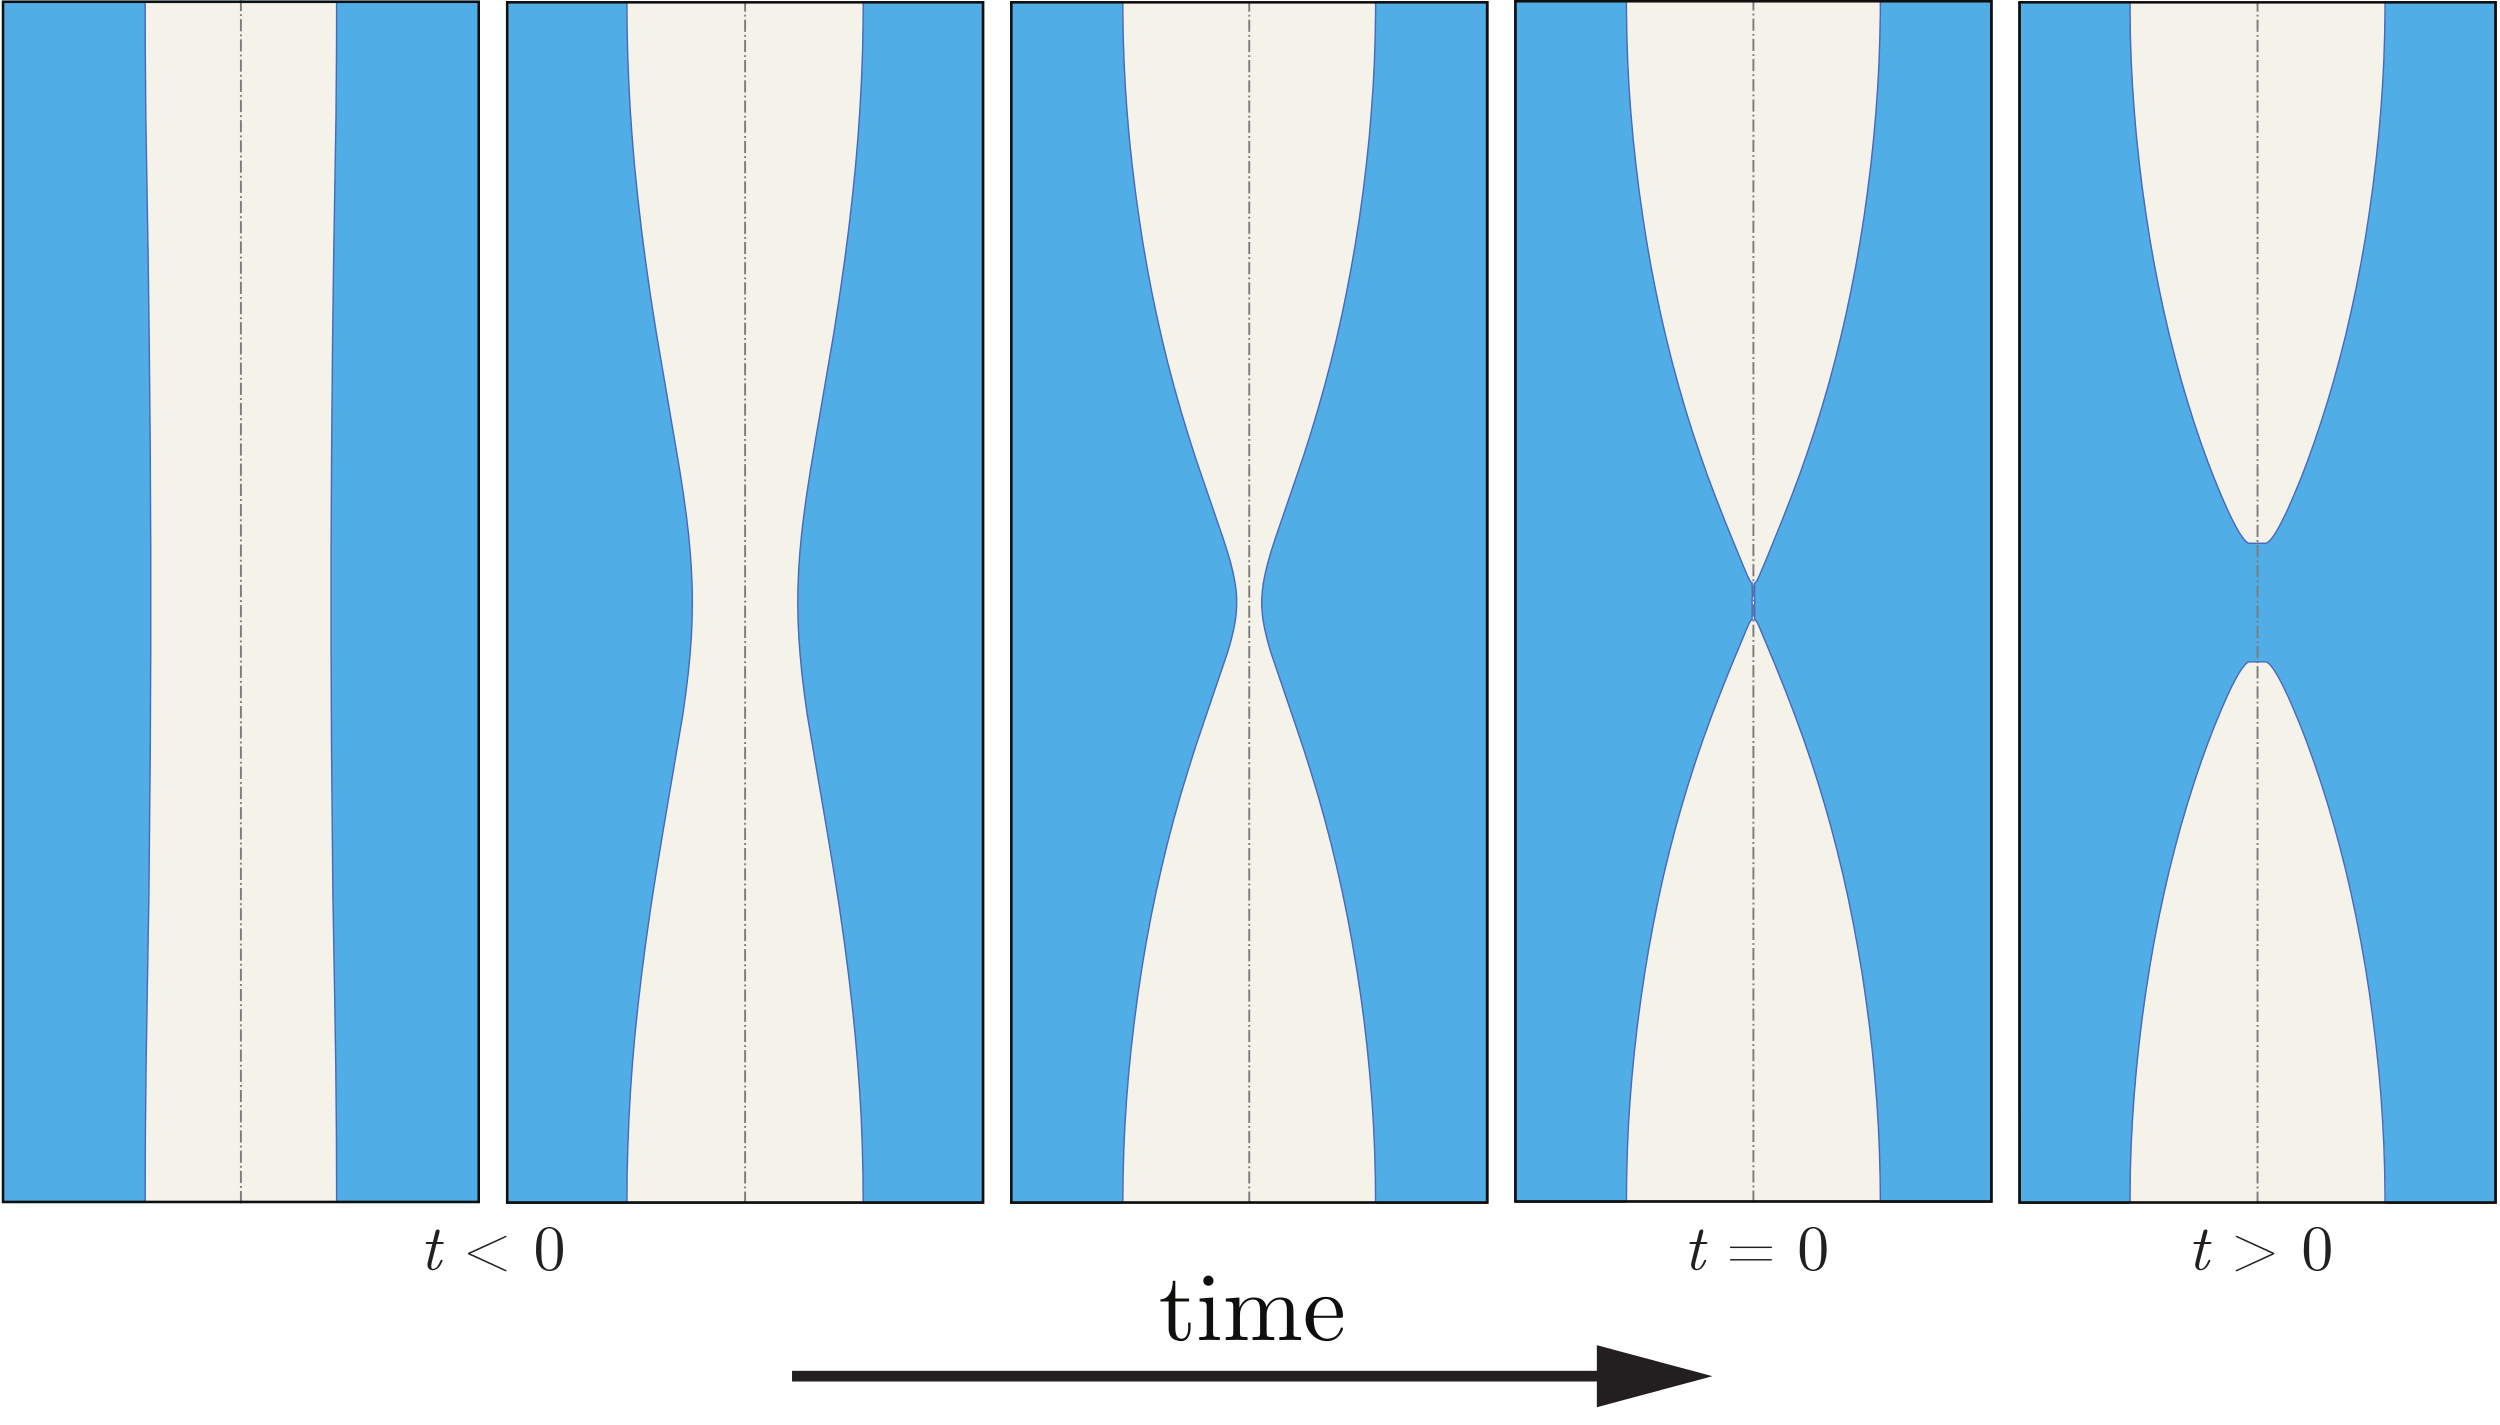
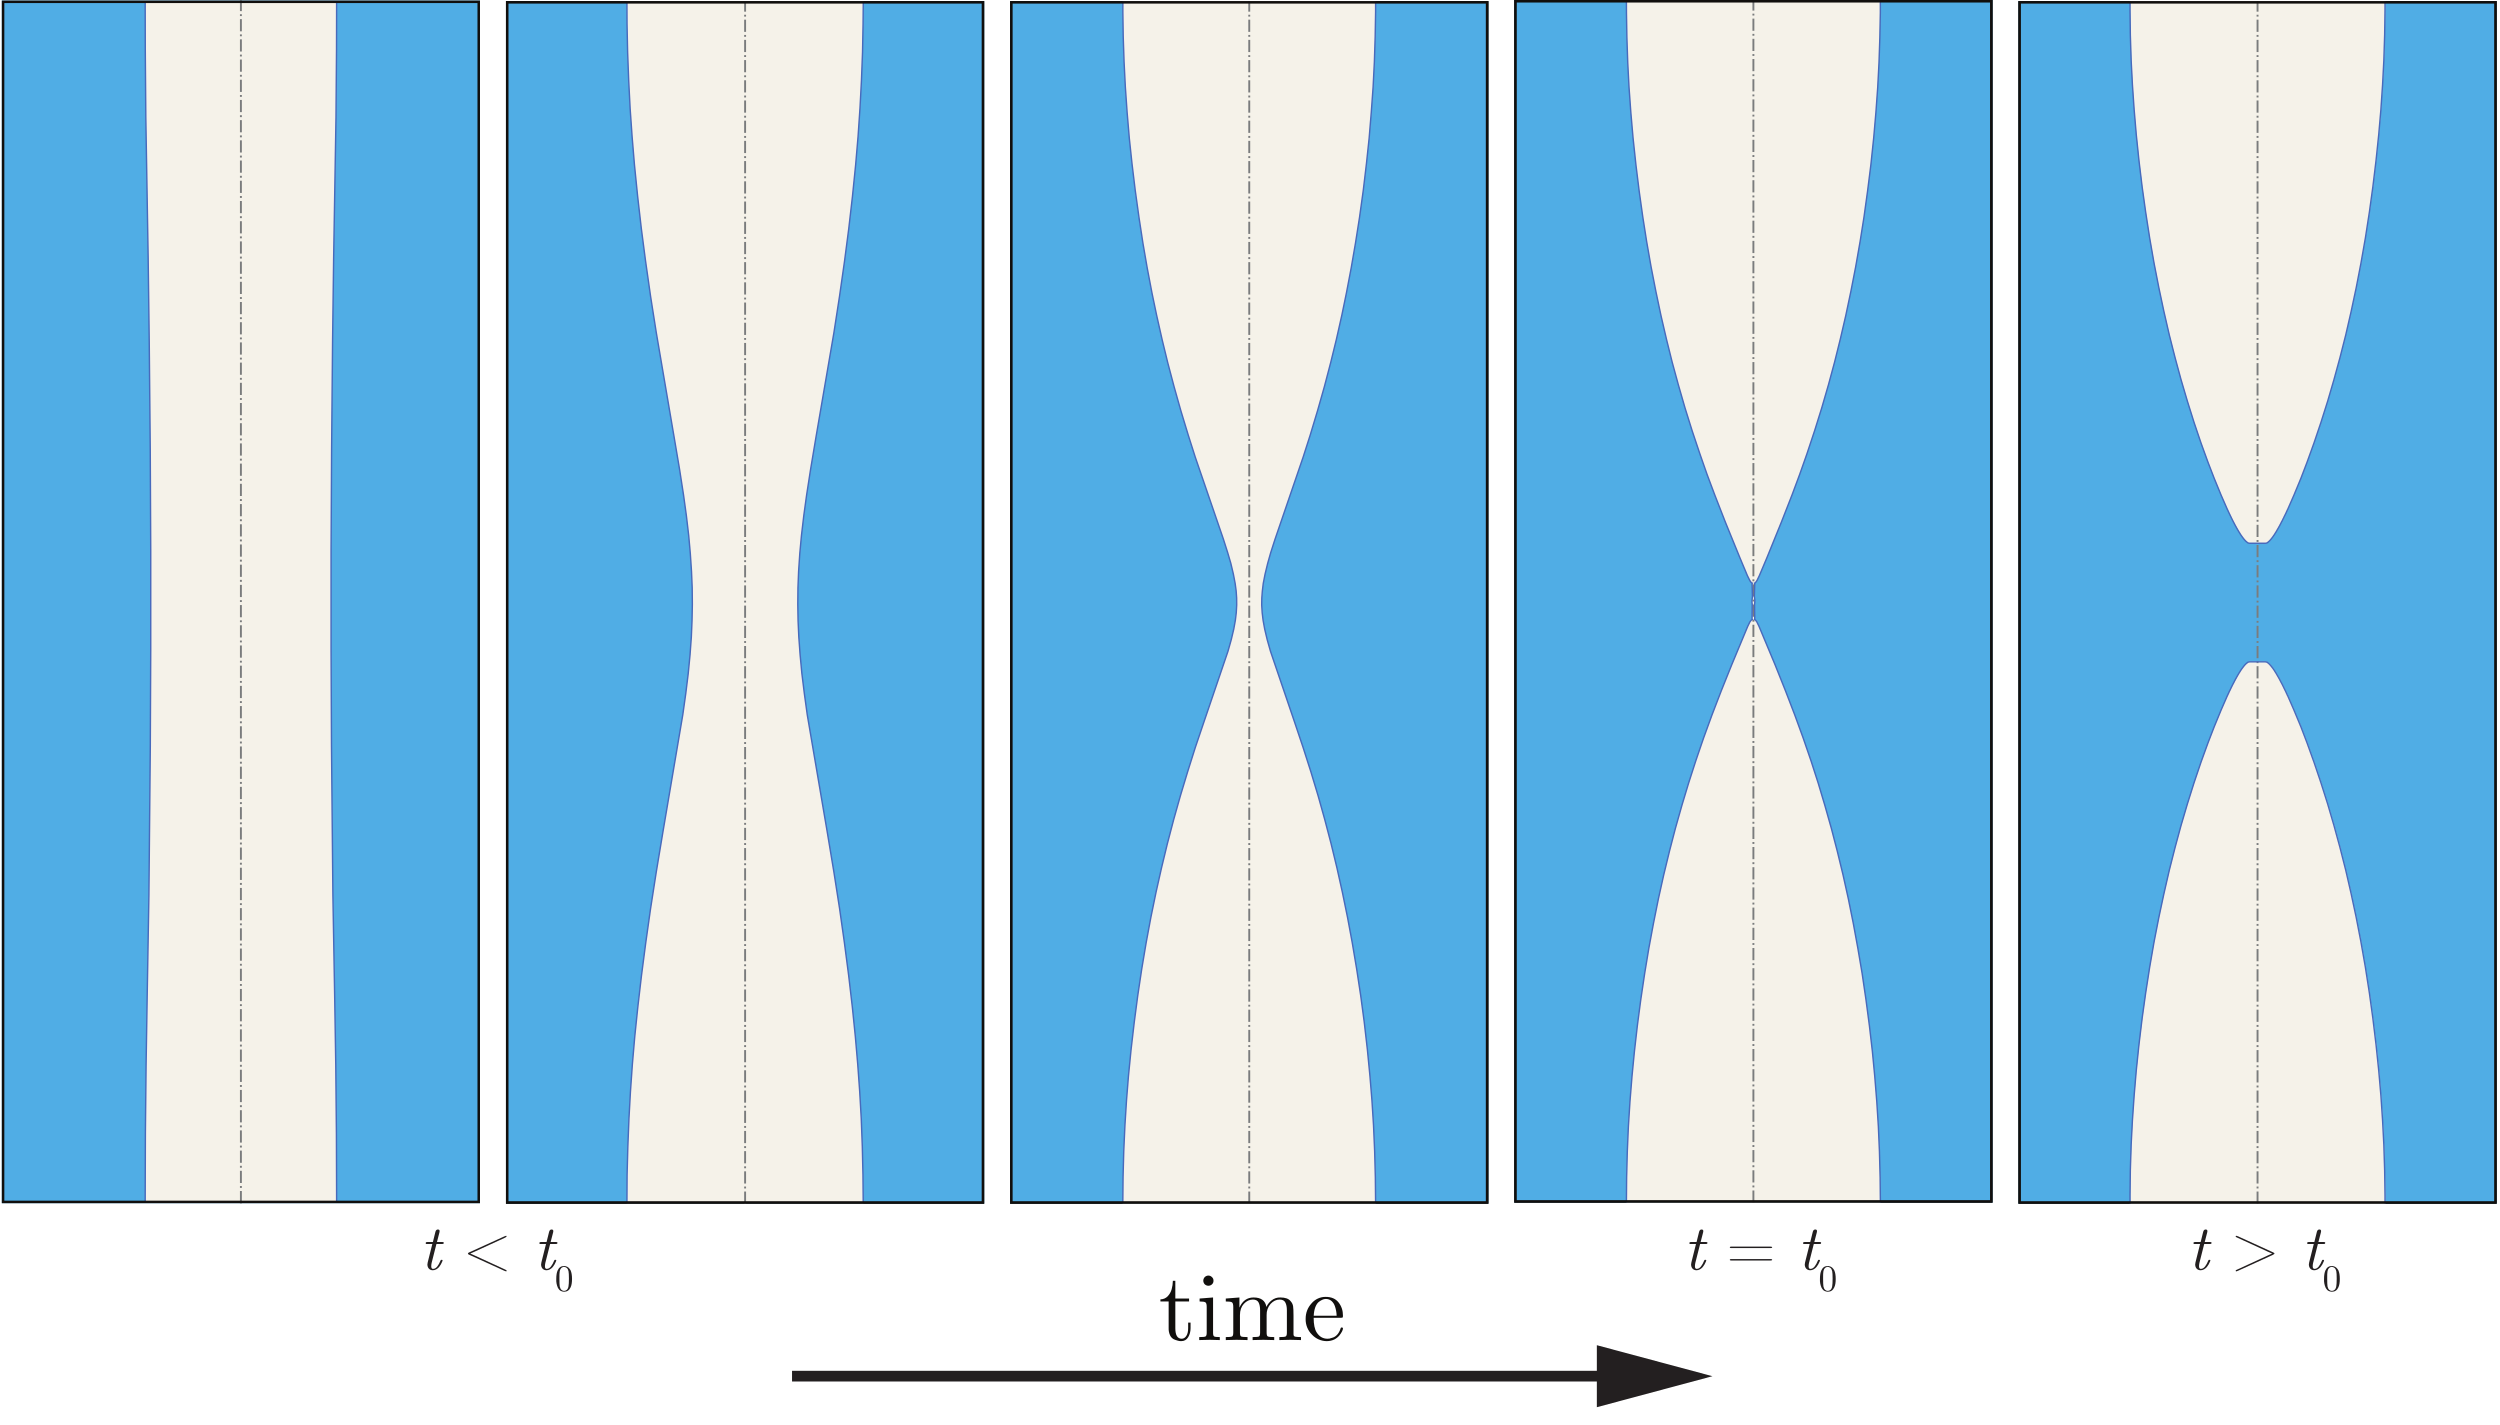
<svg xmlns="http://www.w3.org/2000/svg" xmlns:xlink="http://www.w3.org/1999/xlink" width="623.62" height="355.28" viewBox="0 0 467.72 266.46">
  <defs>
    <clipPath id="a">
      <path d="M44 .1h2v225h-2Zm0 0" />
    </clipPath>
    <clipPath id="b">
      <path d="M.34 0H90v226H.34Zm0 0" />
    </clipPath>
    <clipPath id="c">
      <path d="M44 .1h2v225h-2Zm0 0" />
    </clipPath>
    <clipPath id="d">
      <path d="M.34.1H89.8v225H.34Zm0 0" />
    </clipPath>
    <clipPath id="e">
      <path d="M94.66.2h89.47v225H94.66Zm0 0" />
    </clipPath>
    <clipPath id="f">
      <path d="M94.66.2h89.47v225H94.66Zm0 0" />
    </clipPath>
    <clipPath id="g">
      <path d="M377 0h90.1v226H377Zm0 0" />
    </clipPath>
    <clipPath id="h">
      <path d="M377.62.2h89.48v225h-89.48Zm0 0" />
    </clipPath>
    <clipPath id="i">
      <path d="M377.62.2h89.48v225h-89.48Zm0 0" />
    </clipPath>
    <clipPath id="j">
      <path d="M283.3 0h89.48v225H283.3Zm0 0" />
    </clipPath>
    <clipPath id="k">
      <path d="M327 0h2v225h-2Zm0 0" />
    </clipPath>
    <clipPath id="l">
      <path d="M328 0h24v225h-24Zm0 0" />
    </clipPath>
    <clipPath id="m">
      <path d="M304 0h24v225h-24Zm0 0" />
    </clipPath>
    <clipPath id="n">
      <path d="M283.3 0h89.48v225H283.3Zm0 0" />
    </clipPath>
    <clipPath id="o">
      <path d="M188.98.2h89.48v225h-89.48Zm0 0" />
    </clipPath>
    <clipPath id="p">
      <path d="M188.98.2h89.48v225h-89.48Zm0 0" />
    </clipPath>
    <path id="q" d="M.34-7.22v-.39q.83-.03 1.38-.6.54-.6.73-1.32.2-.73.22-1.56h.46v3.32H5.7v.55H3.13v5.02q0 1.95 1.2 1.95.51 0 .86-.53t.34-1.49v-1h.45v1.04q0 .96-.45 1.7T4.2.2q-.33 0-.65-.1a4 4 0 0 1-.74-.27 1.6 1.6 0 0 1-.68-.75 3 3 0 0 1-.25-1.31v-4.99Zm0 0" />
    <path id="r" d="M.6 0v-.56q.95 0 1.17-.11Q2-.8 2-1.37v-4.85q0-.66-.23-.83t-1.1-.17v-.55l2.52-.2v6.61q0 .55.19.67.18.13 1.07.13V0L2.58-.05zm.76-11.1q0-.37.26-.67a1 1 0 0 1 .68-.3q.4 0 .68.29.3.26.29.69 0 .41-.29.67a1 1 0 0 1-.67.26 1 1 0 0 1-.68-.28 1 1 0 0 1-.27-.67m0 0" />
    <path id="s" d="M.58 0v-.56q.95 0 1.17-.11.23-.12.23-.7V-6.2q0-.67-.23-.85T.58-7.22v-.55l2.55-.2v1.9q.84-1.9 2.65-1.9 2.1 0 2.4 1.77.31-.7.96-1.22a2.5 2.5 0 0 1 1.66-.55q1.35 0 1.89.67.4.44.48.96.08.5.08 1.8v3.45q0 .38.3.45t1.1.08V0l-2-.05L10.6 0v-.56q.95 0 1.17-.11.24-.12.24-.7v-4.2q0-.92-.29-1.46-.27-.54-1.06-.55-.94 0-1.69.8a3 3 0 0 0-.75 2.1v3.3q0 .6.22.7.23.12 1.2.12V0L7.61-.05 5.6 0v-.56q.96 0 1.18-.11Q7-.8 7-1.37v-4.2q0-.92-.28-1.46t-1.06-.55q-.95 0-1.7.8-.72.78-.73 2.1v3.3q0 .6.22.7.22.12 1.2.12V0L2.6-.05zm0 0" />
    <path id="t" d="M.5-3.97q0-1.68 1.1-2.89a3.4 3.4 0 0 1 2.65-1.22q1.59 0 2.4 1.03.84 1.05.83 2.5 0 .3-.07.33-.07.05-.38.05H2q0 1.84.55 2.72.75 1.2 2.03 1.2.18 0 .39-.03l.64-.19q.44-.15.81-.56t.6-1.08q.04-.25.23-.25.24 0 .23.22 0 .16-.17.52-.17.34-.5.76a3 3 0 0 1-.95.75q-.62.3-1.4.31A3.8 3.8 0 0 1 1.7-1 4 4 0 0 1 .5-3.97m1.52-.58H6.3a6 6 0 0 0-.33-1.8q-.2-.58-.63-.96a1.6 1.6 0 0 0-1.7-.24q-.31.13-.69.42-.37.3-.64.97-.25.68-.3 1.61m0 0" />
    <path id="u" d="M1.1-4.94q0-.15.07-.18l.25-.04h1.02l.47-1.9q.12-.44.46-.44.33 0 .33.31l-.04.25-.46 1.78h.97l.16.02.1.03q.04.01.04.1 0 .15-.08.2l-.26.03H3.1l-.9 3.55q-.07.35-.07.6 0 .5.33.5.45 0 .8-.45.35-.46.57-1.03.06-.15.1-.19.03-.03.14-.03.18 0 .19.11l-.08.24a4 4 0 0 1-.58 1q-.2.24-.52.43-.31.18-.65.18-.45 0-.74-.3-.27-.3-.28-.78 0-.16.06-.4l.86-3.43H1.22l-.1-.05q-.03-.03-.03-.1m0 0" />
    <path id="v" d="M.69-1.81q0-.16.23-.16h7.35q.34 0 .34.14t-.33.14H1q-.31 0-.31-.12m0-2.35q0-.14.25-.14h7.31q.36 0 .36.14t-.3.14H.92q-.23 0-.23-.14m0 0" />
-     <path id="w" d="M.47-3.83q0-1.76.44-2.72Q1.53-7.96 3-7.97q.3 0 .63.1a2 2 0 0 1 .73.4q.42.32.67.84.47 1.02.47 2.8a7 7 0 0 1-.44 2.7Q4.42.27 2.98.27 2.44.27 1.9 0 1.36-.28 1-.95a6 6 0 0 1-.53-2.88m.98-.14q0 1.8.14 2.52.15.79.53 1.12.4.33.86.33.47 0 .88-.36.4-.36.52-1.14.14-.75.14-2.47 0-1.67-.13-2.34-.15-.77-.58-1.08-.4-.3-.83-.31-.15 0-.32.04-.17.05-.41.2-.24.12-.42.46-.2.33-.27.83-.1.64-.1 2.2m0 0" />
    <path id="y" d="M1.02-3q0-.09.18-.19l6.66-3.03q.23-.1.3-.1.1 0 .1.1T8-5.98L2.16-3.3l-.7.3.7.31L8 0q.27.12.27.23 0 .1-.11.11-.07 0-.3-.1L1.2-2.8q-.17-.07-.18-.2m0 0" />
    <path id="z" d="M1.02.23q0-.07.04-.12L1.3 0l5.84-2.69.7-.31q-.25-.09-.7-.3L1.3-5.98l-.08-.04-.08-.04-.06-.03-.05-.05-.01-.08q0-.1.14-.1.04 0 .3.1l6.63 3.03.04.03.04.04.06.03q.04 0 .04.04l.01.05q-.01.1-.34.27L1.45.23q-.24.1-.3.11-.13 0-.13-.1m0 0" />
+     <path id="w" d="M.27-2.23q0-1.04.26-1.6.36-.83 1.22-.83.17 0 .36.07.2.04.44.23.22.2.39.49.28.6.28 1.64 0 1.02-.27 1.57-.37.82-1.22.82A1.4 1.4 0 0 1 1.11 0Q.8-.17.59-.55a3.5 3.5 0 0 1-.32-1.68m.59-.08q0 1.05.06 1.47.09.45.33.65t.48.19q.29 0 .52-.2.24-.22.31-.67.08-.44.08-1.44 0-.99-.08-1.38-.1-.44-.34-.62a1 1 0 0 0-.49-.19l-.18.03-.24.11a1 1 0 0 0-.25.28q-.1.19-.15.47-.06.37-.05 1.3m0 0" />
  </defs>
  <g clip-path="url(#a)">
    <path fill="none" stroke="#7a7c7d" stroke-dasharray="2.282 .571 .356 .571" stroke-linejoin="round" stroke-miterlimit="10" stroke-width=".36" d="M45.07 225.1V.1" />
  </g>
  <g clip-path="url(#b)">
    <path fill="#50ade5" d="M.34 225.1H89.8V.1H.34Zm0 0" />
  </g>
  <path fill="#f5f2e9" d="m27.17.21.01 9 .1 12.75.45 26.34.2 15.63.18 20.22.1 18.9v18.45l-.09 18.02-.26 27.9-.33 19.34-.2 12.52-.13 12.75-.04 12.96h35.82l-.04-12.96-.12-12.75-.2-12.52-.33-19.34-.27-27.9-.08-18.02v-18.45l.1-18.9.18-20.22.2-15.63.44-26.34.1-12.75.02-9Zm0 0" />
  <path fill="none" stroke="#486abc" stroke-linejoin="round" stroke-miterlimit="10" stroke-width=".27" d="m27.16.21.02 9.01.1 12.74.44 26.34.2 15.63.19 20.22.09 18.9v18.45l-.08 18.02-.26 27.9-.33 19.34-.2 12.52-.13 12.75-.04 12.96m35.82 0-.04-12.96-.12-12.75-.2-12.52-.34-19.34-.26-27.9-.08-18.02v-18.45l.1-18.9.18-20.22.2-15.63.44-26.34.1-12.74.02-9" />
  <g clip-path="url(#c)">
    <path fill="none" stroke="#7a7c7d" stroke-dasharray="2.282 .571 .356 .571" stroke-linejoin="round" stroke-miterlimit="10" stroke-width=".36" d="M45.07 225.1V.1" />
  </g>
  <g clip-path="url(#d)">
    <path fill="none" stroke="#110f0d" stroke-miterlimit="10" stroke-width=".94" d="M.34.1H89.8v225H.34Zm0 0" />
  </g>
  <path fill="#50ade5" d="M94.66 225.2h89.47V.2H94.66Zm0 0" />
  <g clip-path="url(#e)">
    <path fill="none" stroke="#110f0d" stroke-miterlimit="10" stroke-width=".36" d="M94.66.2h89.47v225H94.66Zm0 0" />
  </g>
  <path fill="#f5f2e9" d="m117.29.31.02 4.17.11 5.28.2 5.27.27 5.27.37 5.28.45 5.27.6 5.94.67 5.93.8 6.15.94 6.6 1.06 6.8 3.31 19.34 1.04 6.15.75 4.84.53 3.86.44 3.76.3 3.36.22 3.3.13 3.07.03 3.08-.06 3.08-.13 3.07-.24 3.3-.34 3.51-.45 3.74-.57 4-3.68 21.7-1.28 7.7-1.06 6.8-.9 6.38-.8 6.15-.7 5.94-.56 5.49-.45 5.21-.36 5.12-.28 5.05-.21 5.27-.14 5.27-.03 5.28h44.21l-.04-5.28-.13-5.27-.2-5.27-.3-5.05-.36-5.12-.45-5.21-.56-5.5-.69-5.93-.8-6.15-.9-6.37-1.06-6.81-1.28-7.7-3.69-21.7-.57-4-.45-3.74-.34-3.51-.23-3.3-.14-3.07-.05-3.08.03-3.08.12-3.07.22-3.3.31-3.36.44-3.76.53-3.86.75-4.84 1.03-6.15 3.32-19.34 1.05-6.8.94-6.6.8-6.15.68-5.93.6-5.94.45-5.27.36-5.28.28-5.27.2-5.27.1-5.28.03-4.17Zm0 0" />
  <path fill="none" stroke="#7a7c7d" stroke-dasharray="2.282 .571 .356 .571" stroke-linejoin="round" stroke-miterlimit="10" stroke-width=".36" d="M139.4 225.2V.2" />
  <path fill="none" stroke="#486abc" stroke-linejoin="round" stroke-miterlimit="10" stroke-width=".27" d="m161.5 225.09-.05-5.27-.12-5.28-.2-5.27-.29-5.05-.37-5.12-.45-5.21-.56-5.5-.69-5.93-.8-6.15-.9-6.37-1.06-6.81-1.28-7.7-3.7-21.7-.55-4-.46-3.74-.33-3.51-.24-3.3-.14-3.07-.05-3.07.03-3.09.12-3.07.22-3.3.31-3.36.44-3.76.53-3.86.75-4.84 1.03-6.15 3.32-19.34 1.05-6.8.94-6.6.8-6.15.68-5.93.6-5.94.45-5.27.36-5.28.28-5.27.2-5.27.1-5.28.04-4.17m-44.22 224.78.03-5.27.14-5.28.21-5.27.28-5.05.36-5.12.45-5.21.57-5.5.69-5.93.8-6.15.9-6.37 1.06-6.81 1.28-7.7 3.68-21.7.56-4 .46-3.74.34-3.51.24-3.3.13-3.07.06-3.07-.03-3.09-.13-3.07-.22-3.3-.3-3.36-.44-3.76-.53-3.86-.75-4.84-1.04-6.15-3.3-19.34-1.07-6.8-.94-6.6-.8-6.15-.68-5.93-.6-5.94-.44-5.27-.37-5.28-.27-5.27-.2-5.27-.11-5.28-.02-4.17" />
  <g clip-path="url(#f)">
    <path fill="none" stroke="#110f0d" stroke-miterlimit="10" stroke-width=".94" d="M94.66.2h89.47v225H94.66Zm0 0" />
  </g>
  <g clip-path="url(#g)">
    <path fill="#50ade5" d="M377.63 225.2h89.47V.2h-89.48Zm0 0" />
  </g>
  <g clip-path="url(#h)">
    <path fill="none" stroke="#110f0d" stroke-miterlimit="10" stroke-width=".36" d="M377.62.2h89.48v225h-89.48Zm0 0" />
  </g>
  <path fill="#f5f2e9" d="m420.9 123.8-.23.05-.1.05-.1.08-.07.06-.06.04-.06.06-.22.21-.06.07-.04.05-.06.06-.04.06-.06.06-.04.06-.05.06-.05.07-.04.05-.06.08-.04.05-.05.08-.04.05-.04.05-.05.09-.04.06-.05.08-.04.05-.03.05-.06.1-.04.04-.04.08-.05.07-.03.05-.06.1-.03.05-.04.06-.04.08-.03.06-.05.08-.05.07-.03.05-.06.1-.02.05-.03.07-.06.1-.03.04-.04.08-.04.08-.04.06-.04.08-.04.07-.02.05-.05.09-.05.07-.1.22-.03.06-.05.1-.04.05-.02.06-.06.1-.03.07-.03.04-.05.1-.03.07-.08.16-.05.12-.06.1-.02.06-.23.44-.02.06-.05.1-.1.22-.04.08-.02.06-.04.08-.04.09-.03.06-.03.07-.07.15-.04.07-1.17 2.66-1.3 3.15-1.14 2.98-1.32 3.63-1.3 3.85-1.24 3.94-1.2 4.07-1.1 4.06-1.09 4.3-1.01 4.39-.94 4.4-.9 4.6-.82 4.73-.75 4.83-.65 4.73-.6 4.96-.51 4.81-.4 4.72-.32 4.62-.23 4.62-.16 4.72-.06 4.72v1.54h47.73v-1.54l-.07-4.72-.16-4.72-.23-4.62-.32-4.62-.4-4.72-.5-4.81-.6-4.96-.66-4.73-.76-4.83-.82-4.73-.9-4.6-.93-4.4-1.02-4.4-1.07-4.29-1.11-4.06-1.2-4.07-1.24-3.94-1.3-3.85-1.31-3.63-1.15-2.98-1.3-3.15-1.17-2.66-.04-.07-.02-.05-.04-.1-.04-.07-.03-.06-.04-.09-.04-.09-.03-.05-.03-.08-.1-.22-.05-.1-.03-.06-.03-.06-.18-.38-.04-.06-.04-.1-.03-.06-.03-.06-.08-.16-.03-.06-.06-.1-.02-.05-.04-.06-.04-.1-.07-.13-.05-.1-.03-.05-.11-.22-.04-.07-.05-.1-.02-.04-.04-.07-.05-.08-.03-.06-.05-.08-.04-.08-.02-.05-.06-.1-.07-.11-.05-.1-.03-.05-.04-.07-.05-.08-.03-.06-.04-.08-.04-.06-.04-.06-.05-.09-.04-.05-.04-.07-.05-.08-.03-.05-.06-.09-.03-.05-.04-.05-.05-.08-.04-.06-.05-.09-.04-.05-.04-.05-.05-.08-.04-.05-.06-.08-.04-.05-.05-.07-.05-.06-.04-.06-.06-.06-.05-.06-.05-.06-.05-.05-.05-.07-.22-.21-.06-.06-.05-.04-.08-.06-.11-.08-.1-.05-.23-.05ZM398.53.24v1.53l.07 4.73.15 4.73.24 4.6.3 4.62.42 4.73.5 4.8.6 4.98.65 4.72.75 4.84.83 4.72.89 4.6.94 4.41 1.02 4.4 1.08 4.27 1.1 4.07 1.2 4.06 1.24 3.95 1.3 3.86 1.32 3.62 1.15 2.98 1.29 3.15 1.17 2.66.03.07.04.06.04.09.03.08.03.05.04.1.04.07.03.06.03.08.1.22.05.1.03.05.22.45.03.06.05.1.03.07.1.21.04.06.05.1.03.06.02.06.06.1.03.06.03.05.05.1.06.12.05.1.03.06.04.06.05.1.03.05.04.08.07.13.05.09.04.06.03.07.05.09.03.06.03.05.06.1.03.05.04.06.05.1.03.04.05.08.04.07.03.06.05.09.04.06.04.05.04.09.05.05.05.08.03.06.04.06.05.08.04.05.06.08.03.06.04.06.06.07.04.06.05.08.04.04.06.08.04.05.05.05.05.08.05.05.05.06.1.12.06.06.05.05.12.1.06.06.05.05.07.05.06.04.06.04.1.05.23.05h2.96l.24-.05.1-.05.05-.04.06-.04.07-.05.05-.05.06-.06.06-.05.1-.1.06-.06.06-.06.05-.06.05-.06.05-.05.05-.08.05-.05.04-.05.05-.08.04-.04.06-.08.04-.06.06-.07.03-.06.04-.06.06-.08.03-.05.06-.08.03-.06.04-.06.05-.08.04-.05.05-.09.07-.11.06-.1.03-.05.04-.07.05-.08.03-.05.05-.09.07-.11.06-.1.02-.05.04-.06.05-.1.03-.06.04-.06.04-.1.04-.04.04-.08.04-.08.03-.06.05-.08.03-.07.03-.06.06-.1.03-.05.02-.06.05-.11.04-.06.03-.05.05-.1.03-.06.03-.05.06-.11.02-.06.08-.16.03-.05.03-.06.05-.1.03-.07.18-.38.04-.07.02-.05.05-.1.1-.22.04-.08.02-.06.04-.08.05-.09.02-.05.03-.08.05-.1.03-.05.03-.07 1.17-2.66 1.3-3.15 1.14-2.98 1.32-3.62 1.3-3.86 1.24-3.95 1.2-4.06 1.1-4.07 1.09-4.28 1.01-4.39.94-4.41.9-4.6.82-4.72.76-4.84.65-4.72.6-4.97.5-4.81.4-4.73.32-4.61.23-4.61.16-4.73.07-4.73V.24Zm0 0" />
  <path fill="none" stroke="#7a7c7d" stroke-dasharray="2.282 .571 .356 .571" stroke-linejoin="round" stroke-miterlimit="10" stroke-width=".36" d="M422.36 225.2V.2" />
  <path fill="none" stroke="#486abc" stroke-linejoin="round" stroke-miterlimit="10" stroke-width=".27" d="M398.5 225.2v-1.54l.06-4.72.15-4.73.24-4.61.32-4.62.4-4.72.5-4.8.6-4.98.66-4.73.75-4.82.82-4.73.9-4.6.94-4.4 1.01-4.4 1.09-4.29 1.1-4.06 1.2-4.07 1.24-3.94 1.3-3.85 1.32-3.64 1.15-2.98 1.29-3.13 1.17-2.68.04-.07.1-.22.02-.06.05-.08.04-.09.02-.06.14-.3.08-.14.03-.07.18-.38.03-.06.05-.1.03-.07.03-.05.08-.17.08-.16.03-.05.03-.06.05-.1.07-.12.04-.1.04-.05.1-.22.04-.07.05-.08.03-.06.04-.08.04-.08.03-.06.06-.08.03-.07.03-.05.05-.1.07-.11.05-.1.03-.05.04-.07.05-.08.03-.06.05-.08.04-.06.03-.06.06-.1.03-.04.05-.07.04-.08.04-.05.04-.09.05-.06.03-.05.06-.08.03-.06.06-.08.04-.06.04-.05.05-.08.04-.05.06-.07.04-.06.05-.06.04-.06.05-.06.05-.06.05-.06.05-.07.05-.05.06-.06.21-.22.07-.05.06-.05.07-.05.1-.09.1-.04.24-.05h2.96l.24.05.09.04.07.05.05.04.07.05.06.05.05.05.06.05.06.06.05.06.06.05.04.06.06.05.05.07.05.06.06.06.08.12.06.06.04.06.06.07.03.05.06.08.04.05.03.06.16.22.03.05.03.06.06.1.03.04.05.08.04.07.04.05.05.09.04.06.03.06.05.08.03.06.05.08.04.07.03.05.05.1.07.11.06.1.02.05.04.07.05.08.03.06.05.08.04.08.02.06.05.08.04.07.1.22.04.05.05.1.04.06.02.06.06.1.03.06.02.05.06.1.02.06.09.17.05.11.06.1.02.07.19.38.03.07.08.15.1.22.04.07.02.06.04.09.04.08.03.06.03.08.04.1.03.04.04.07 1.17 2.68 1.3 3.13 1.14 2.98 1.31 3.64 1.3 3.85 1.25 3.94 1.19 4.07 1.11 4.06 1.09 4.29 1.01 4.4.94 4.4.89 4.6.83 4.73.75 4.82.65 4.73.6 4.97.5 4.8.41 4.73.31 4.62.24 4.61.15 4.73.07 4.72v1.54M398.5.25V1.8l.06 4.73.15 4.73.24 4.6.32 4.62.4 4.72.5 4.81.6 4.97.66 4.73.75 4.84.82 4.71.9 4.6.94 4.42 1.01 4.39 1.09 4.28 1.1 4.06 1.2 4.07 1.24 3.95 1.3 3.85 1.32 3.63 1.15 2.98 1.29 3.14 1.17 2.67.04.07.02.05.05.1.03.08.02.05.05.09.04.08.02.06.04.08.15.31.03.06.03.07.18.37.03.07.05.1.03.06.03.05.08.17.19.38.03.05.08.16.07.12.05.1.02.06.04.06.05.1.03.05.04.07.04.09.03.05.06.09.03.06.03.06.05.09.03.07.04.04.05.1.07.12.05.09.03.06.05.07.04.07.03.05.06.1.03.05.05.06.04.08.04.06.04.08.05.06.03.06.06.08.03.04.06.09.08.11.05.08.04.05.06.08.04.05.05.07.04.06.05.05.05.07.05.05.05.07.05.05.06.06.05.06.06.06.05.05.05.05.07.05.06.05.07.06.05.04.06.04.09.05.24.04h2.96l.24-.04.09-.05.07-.04.05-.04.07-.06.11-.1.06-.05.06-.05.05-.06.06-.06.1-.11.05-.07.05-.05.06-.07.04-.05.04-.06.06-.07.04-.05.06-.08.03-.05.06-.08.04-.05.03-.06.06-.09.04-.04.06-.08.06-.12.06-.08.03-.06.05-.08.04-.06.04-.06.05-.09.04-.05.03-.07.05-.07.03-.06.05-.1.04-.05.03-.06.05-.1.04-.04.03-.07.06-.09.02-.06.04-.06.05-.1.03-.04.05-.09.04-.07.02-.06.05-.09.04-.06.03-.06.05-.1.06-.12.1-.21.07-.1.03-.06.02-.06.06-.1.02-.06.11-.22.03-.05.06-.11.02-.07.22-.44.03-.06.05-.1.1-.21.04-.08.02-.06.04-.08.04-.1.03-.04.03-.09.04-.09.03-.05.04-.07 1.17-2.67 1.3-3.14 1.14-2.98 1.31-3.63 1.3-3.85 1.25-3.95 1.19-4.07 1.11-4.06 1.09-4.28 1.01-4.4.94-4.4.89-4.6.83-4.72.75-4.84.65-4.73.6-4.97.5-4.8.41-4.73.31-4.62.24-4.6.15-4.73.07-4.73V.25" />
  <g clip-path="url(#i)">
    <path fill="none" stroke="#110f0d" stroke-miterlimit="10" stroke-width=".94" d="M377.62.2h89.48v225h-89.48Zm0 0" />
  </g>
  <path fill="#50ade5" d="M283.3 225h89.48V0H283.3Zm0 0" />
  <g clip-path="url(#j)">
    <path fill="none" stroke="#110f0d" stroke-miterlimit="10" stroke-width=".36" d="M283.3 0h89.48v225H283.3Zm0 0" />
  </g>
  <path fill="#f5f2e9" d="m304.28.06.01 2.3.08 4.62.17 4.72.24 4.62.34 4.72.4 4.72.54 5.06.62 4.94.67 4.84.73 4.61.83 4.73.89 4.6.96 4.51 1.02 4.4 1.06 4.29 1.15 4.22 1.26 4.34 1.34 4.29 1.45 4.36 1.33 3.8 1.43 3.84 2.02 5.13 2.7 6.64 1.41 3.34.43.89.16.25.22.24.12.01-.07.02.07 2.46-.07.66-.02.43.05.45-.03 2.78.06.02-.12.02-.1.1-.25.33-.4.81-3 7.2-1.96 4.88-1.72 4.51-1.57 4.28-1.47 4.3-1.34 4.16-1.26 4.18-1.2 4.28-1.12 4.27-1.06 4.41-1 4.5-.94 4.62-.86 4.63-.78 4.7-.72 4.85-.65 4.93-.55 4.84-.45 4.62-.38 4.72-.3 4.72-.2 4.62-.13 4.92-.04 4.64h47.51l-.04-4.64-.13-4.92-.2-4.62-.3-4.72-.38-4.72-.45-4.62-.55-4.84-.65-4.93-.72-4.84-.78-4.71-.86-4.63-.93-4.62-1-4.5-1.07-4.41-1.11-4.27-1.21-4.28-1.25-4.18-1.36-4.16-1.46-4.3-1.56-4.28-1.73-4.5-1.96-4.88-3-7.2-.41-.82-.23-.32-.12-.11-.11-.02.07-.02-.04-2.78.05-.45-.01-.43-.08-.66.07-2.46-.07-.02h.12l.22-.25.16-.25.43-.89 1.41-3.34 2.7-6.64 2.02-5.13 1.42-3.84 1.34-3.8 1.45-4.36 1.34-4.29 1.25-4.34 1.15-4.22 1.07-4.3 1.02-4.39.96-4.5.89-4.61.83-4.73.73-4.6.67-4.85.62-4.94.53-5.06.41-4.72.34-4.72.24-4.62.16-4.72.08-4.61.02-2.31Zm0 0" />
  <g clip-path="url(#k)">
    <path fill="none" stroke="#7a7c7d" stroke-dasharray="2.282 .571 .356 .571" stroke-linejoin="round" stroke-miterlimit="10" stroke-width=".36" d="M328.04 225V0" />
  </g>
  <g clip-path="url(#l)">
    <path fill="none" stroke="#486abc" stroke-linejoin="round" stroke-miterlimit="10" stroke-width=".27" d="m351.8 224.95-.05-4.64-.13-4.92-.2-4.62-.3-4.72-.38-4.72-.44-4.62-.56-4.84-.65-4.93-.71-4.84-.8-4.71-.85-4.63-.93-4.62-1-4.5-1.07-4.41-1.11-4.27-1.21-4.28-1.25-4.18-1.34-4.16-1.48-4.3-1.56-4.28-1.73-4.5-1.95-4.88-3.01-7.2-.4-.82-.23-.32-.12-.11-.12-.02.07-.02-.04-2.78.05-.45v-.43l-.08-.66.07-2.46-.07-.02h.12l.21-.25.17-.25.43-.89 1.41-3.34 2.7-6.64 2.01-5.13 1.43-3.84 1.34-3.8 1.45-4.36 1.34-4.29 1.26-4.34 1.14-4.22 1.07-4.3 1.02-4.39.95-4.5.9-4.61.83-4.73.73-4.6.67-4.85.62-4.94.53-5.06.41-4.72.34-4.72.24-4.61.16-4.73.09-4.61V.06" />
  </g>
  <g clip-path="url(#m)">
    <path fill="none" stroke="#486abc" stroke-linejoin="round" stroke-miterlimit="10" stroke-width=".27" d="m304.28 224.95.04-4.64.13-4.92.2-4.62.3-4.72.38-4.72.45-4.62.55-4.84.65-4.93.72-4.84.78-4.71.86-4.63.93-4.62 1-4.5 1.07-4.41 1.11-4.27 1.21-4.28 1.26-4.18 1.34-4.16 1.47-4.3 1.56-4.28 1.73-4.5 1.96-4.88 3-7.2.4-.82.24-.32.12-.11.11-.02-.06-.02.03-2.78-.05-.45.02-.43.07-.66-.07-2.46.06-.02h-.1l-.23-.25-.16-.25-.44-.89-1.4-3.34-2.71-6.64-2-5.13-1.44-3.84-1.33-3.8-1.46-4.36-1.34-4.29-1.25-4.34-1.15-4.22-1.07-4.3-1.02-4.39-.95-4.5-.9-4.61-.83-4.73-.72-4.6-.68-4.85-.61-4.94-.54-5.06-.41-4.72-.34-4.72-.24-4.61-.16-4.73-.08-4.61-.01-2.31" />
  </g>
  <g clip-path="url(#n)">
    <path fill="none" stroke="#110f0d" stroke-miterlimit="10" stroke-width=".94" d="M283.3 0h89.48v225H283.3Zm0 0" />
  </g>
  <path fill="#50ade5" d="M188.98 225.2h89.47V.2h-89.47Zm0 0" />
  <g clip-path="url(#o)">
    <path fill="none" stroke="#110f0d" stroke-miterlimit="10" stroke-width=".36" d="M188.98.2h89.47v225h-89.47Zm0 0" />
  </g>
  <path fill="#f5f2e9" d="M210.07.25v1.98l.07 4.62.15 4.72.25 4.73.32 4.72.42 4.84.49 4.72.6 5.05.7 5.05.75 4.83.8 4.63.9 4.72.85 4.07 1.04 4.6 1.05 4.3 1.18 4.49 1.27 4.5 1.38 4.56 1.32 4.16L227.55 97l1.32 3.85.81 2.55.58 1.98.5 2.02.32 1.74.18 1.41.1 1.31v1.33l-.07 1.42-.18 1.43-.3 1.65-.46 1.98-.62 2.2-4.46 13.07-1.65 4.92-1.42 4.49-1.38 4.54-1.23 4.4-1.18 4.5-1.1 4.5-1.03 4.62-.97 4.72-.88 4.73-.83 4.94-.74 4.94-.65 4.95-.6 5.16-.49 4.94-.36 4.51-.3 4.73-.22 4.82-.13 4.84-.05 4.94h47.3l-.04-4.94-.14-4.84-.21-4.82-.3-4.73-.37-4.5-.48-4.95-.6-5.16-.66-4.95-.74-4.94-.83-4.94-.88-4.73-.97-4.72-1.03-4.62-1.09-4.5-1.18-4.5-1.24-4.4-1.37-4.54-1.43-4.5-1.66-4.91-4.44-13.08-.62-2.19-.47-1.98-.3-1.65-.17-1.42-.08-1.43.01-1.33.1-1.3.18-1.42.32-1.74.5-2.02.56-1.98.82-2.55 1.32-3.85 3.94-11.47 1.32-4.16 1.38-4.55 1.28-4.51 1.18-4.5 1.04-4.28 1.04-4.61.85-4.07.9-4.72.8-4.63.75-4.83.7-5.05.6-5.05.5-4.72.42-4.84.32-4.72.24-4.73.15-4.72.08-4.62V.25Zm0 0" />
  <path fill="none" stroke="#7a7c7d" stroke-dasharray="2.282 .571 .356 .571" stroke-linejoin="round" stroke-miterlimit="10" stroke-width=".36" d="M233.72 225.2V.2" />
  <path fill="none" stroke="#486abc" stroke-linejoin="round" stroke-miterlimit="10" stroke-width=".27" d="m257.36 225.14-.05-4.94-.13-4.84-.21-4.82-.3-4.73-.37-4.5-.48-4.95-.59-5.16-.66-4.95-.75-4.94-.83-4.94-.88-4.73-.97-4.72-1.03-4.62-1.09-4.5-1.18-4.5-1.23-4.4-1.37-4.54-1.44-4.5-1.65-4.91-4.45-13.08-.62-2.19-.47-1.98-.3-1.65-.17-1.42-.09-1.43.02-1.32.1-1.32.17-1.41.34-1.74.49-2.02.56-1.98.82-2.55 1.32-3.85 3.93-11.48 1.33-4.15 1.37-4.55 1.28-4.51 1.18-4.5 1.05-4.28 1.04-4.61.84-4.07.9-4.72.8-4.63.76-4.83.7-5.05.6-5.05.5-4.72.4-4.84.34-4.72.24-4.73.15-4.72.08-4.62V.25m-47.3 224.89.05-4.94.13-4.84.22-4.82.3-4.73.36-4.5.49-4.95.6-5.16.65-4.95.74-4.94.83-4.94.88-4.73.97-4.72 1.04-4.62 1.09-4.5 1.18-4.5 1.24-4.4 1.37-4.54 1.42-4.5 1.66-4.91 4.45-13.08.62-2.19.47-1.98.3-1.65.17-1.42.08-1.43-.01-1.32-.09-1.32-.19-1.41-.33-1.74-.48-2.02-.58-1.98-.81-2.55-1.32-3.85-3.94-11.48-1.32-4.15-1.38-4.55-1.27-4.51-1.19-4.5-1.04-4.28-1.04-4.61-.85-4.07-.9-4.72-.8-4.63-.74-4.83-.7-5.05-.61-5.05-.5-4.72-.41-4.84-.33-4.72-.24-4.73-.16-4.72-.07-4.62V.25" />
  <g clip-path="url(#p)">
    <path fill="none" stroke="#110f0d" stroke-miterlimit="10" stroke-width=".94" d="M188.98.2h89.47v225h-89.47Zm0 0" />
  </g>
  <g fill="#110f0d">
    <use xlink:href="#q" x="216.76" y="250.71" />
    <use xlink:href="#r" x="223.76" y="250.71" />
    <use xlink:href="#s" x="228.75" y="250.71" />
    <use xlink:href="#t" x="243.77" y="250.71" />
  </g>
  <path fill="none" stroke="#231f20" stroke-miterlimit="10" stroke-width="2" d="M148.18 257.46H302.7" />
  <path fill="#231f20" d="m298.75 263.27 21.63-5.8-21.63-5.8Zm0 0" />
  <use xlink:href="#u" x="314.97" y="237.52" fill="#231f20" />
-   <g fill="#231f20">
-     <use xlink:href="#v" x="322.94" y="237.52" />
-     <use xlink:href="#w" x="336.24" y="237.52" />
-   </g>
+   <use xlink:href="#v" x="322.94" y="237.52" fill="#231f20" />
+   <use xlink:href="#u" x="336.24" y="237.52" fill="#231f20" />
+   <use xlink:href="#w" x="340.22" y="241.51" fill="#231f20" />
  <use xlink:href="#u" x="78.55" y="237.52" fill="#231f20" />
-   <g fill="#231f20">
-     <use xlink:href="#y" x="86.51" y="237.52" />
-     <use xlink:href="#w" x="99.82" y="237.52" />
-   </g>
+   <use xlink:href="#y" x="86.52" y="237.52" fill="#231f20" />
+   <use xlink:href="#u" x="99.82" y="237.52" fill="#231f20" />
+   <use xlink:href="#w" x="103.8" y="241.51" fill="#231f20" />
  <use xlink:href="#u" x="409.28" y="237.52" fill="#231f20" />
-   <g fill="#231f20">
-     <use xlink:href="#z" x="417.24" y="237.52" />
-     <use xlink:href="#w" x="430.55" y="237.52" />
-   </g>
+   <use xlink:href="#z" x="417.25" y="237.52" fill="#231f20" />
+   <use xlink:href="#u" x="430.55" y="237.52" fill="#231f20" />
+   <use xlink:href="#w" x="434.53" y="241.51" fill="#231f20" />
</svg>
